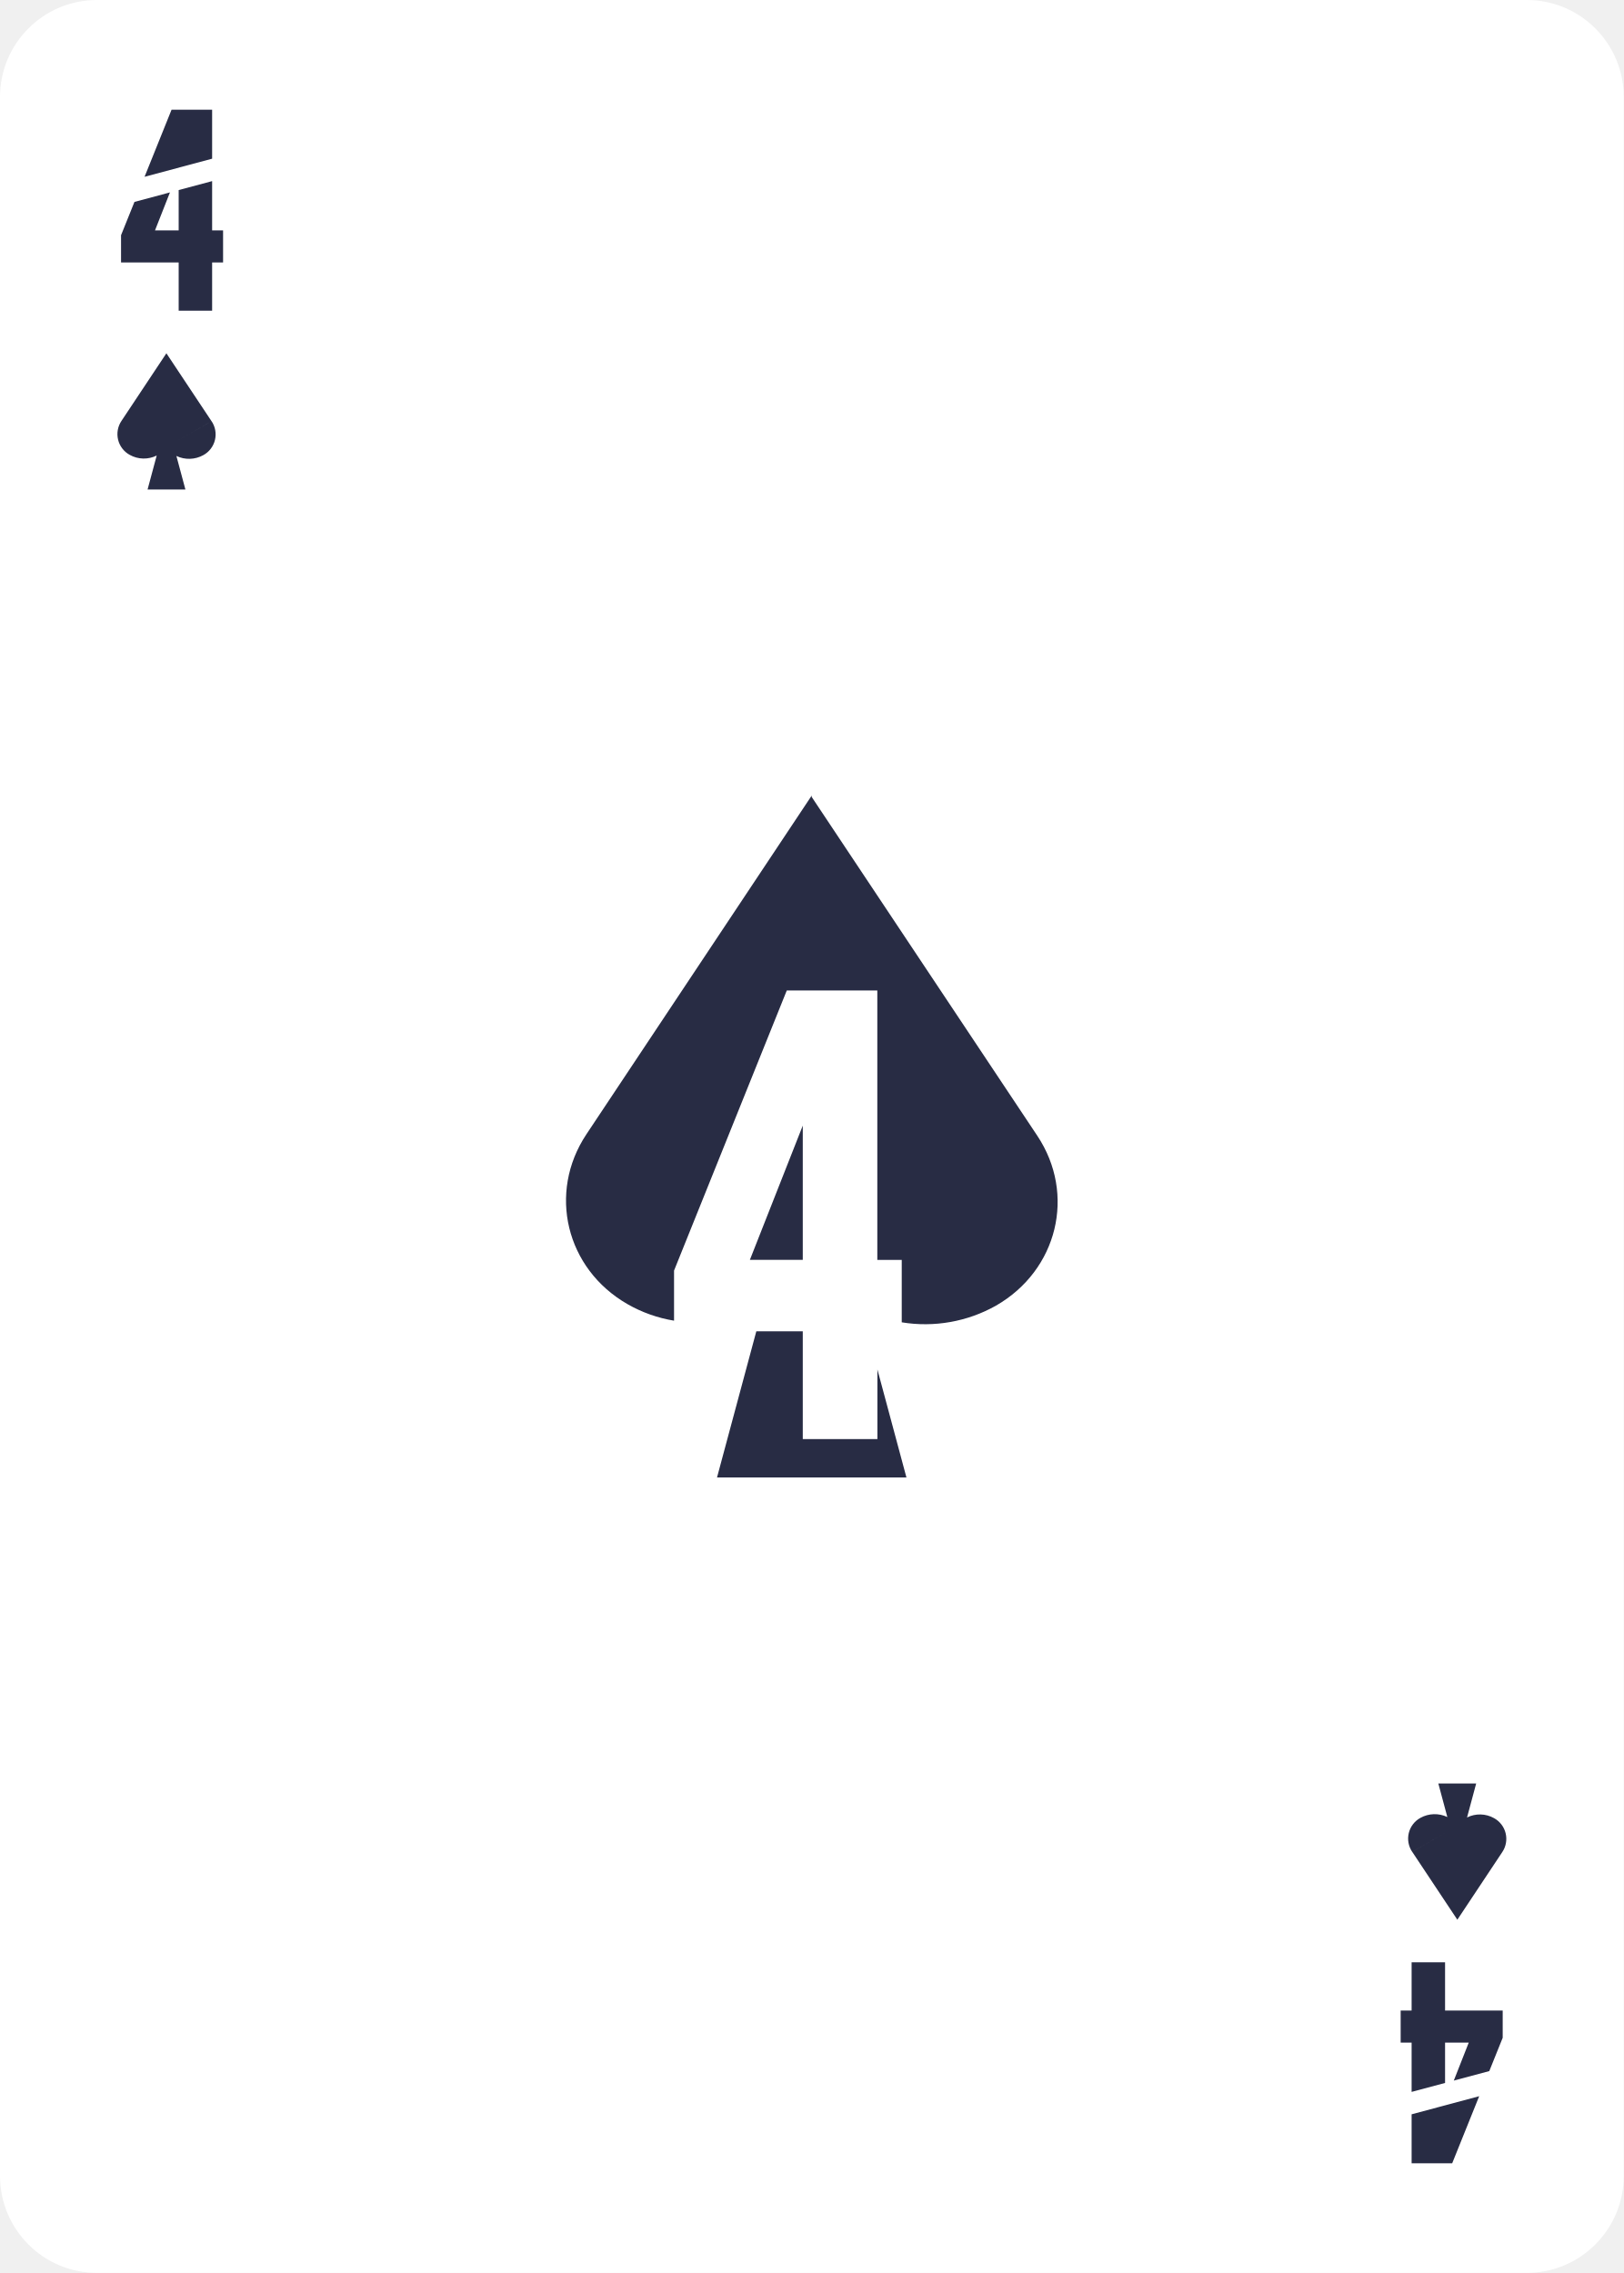
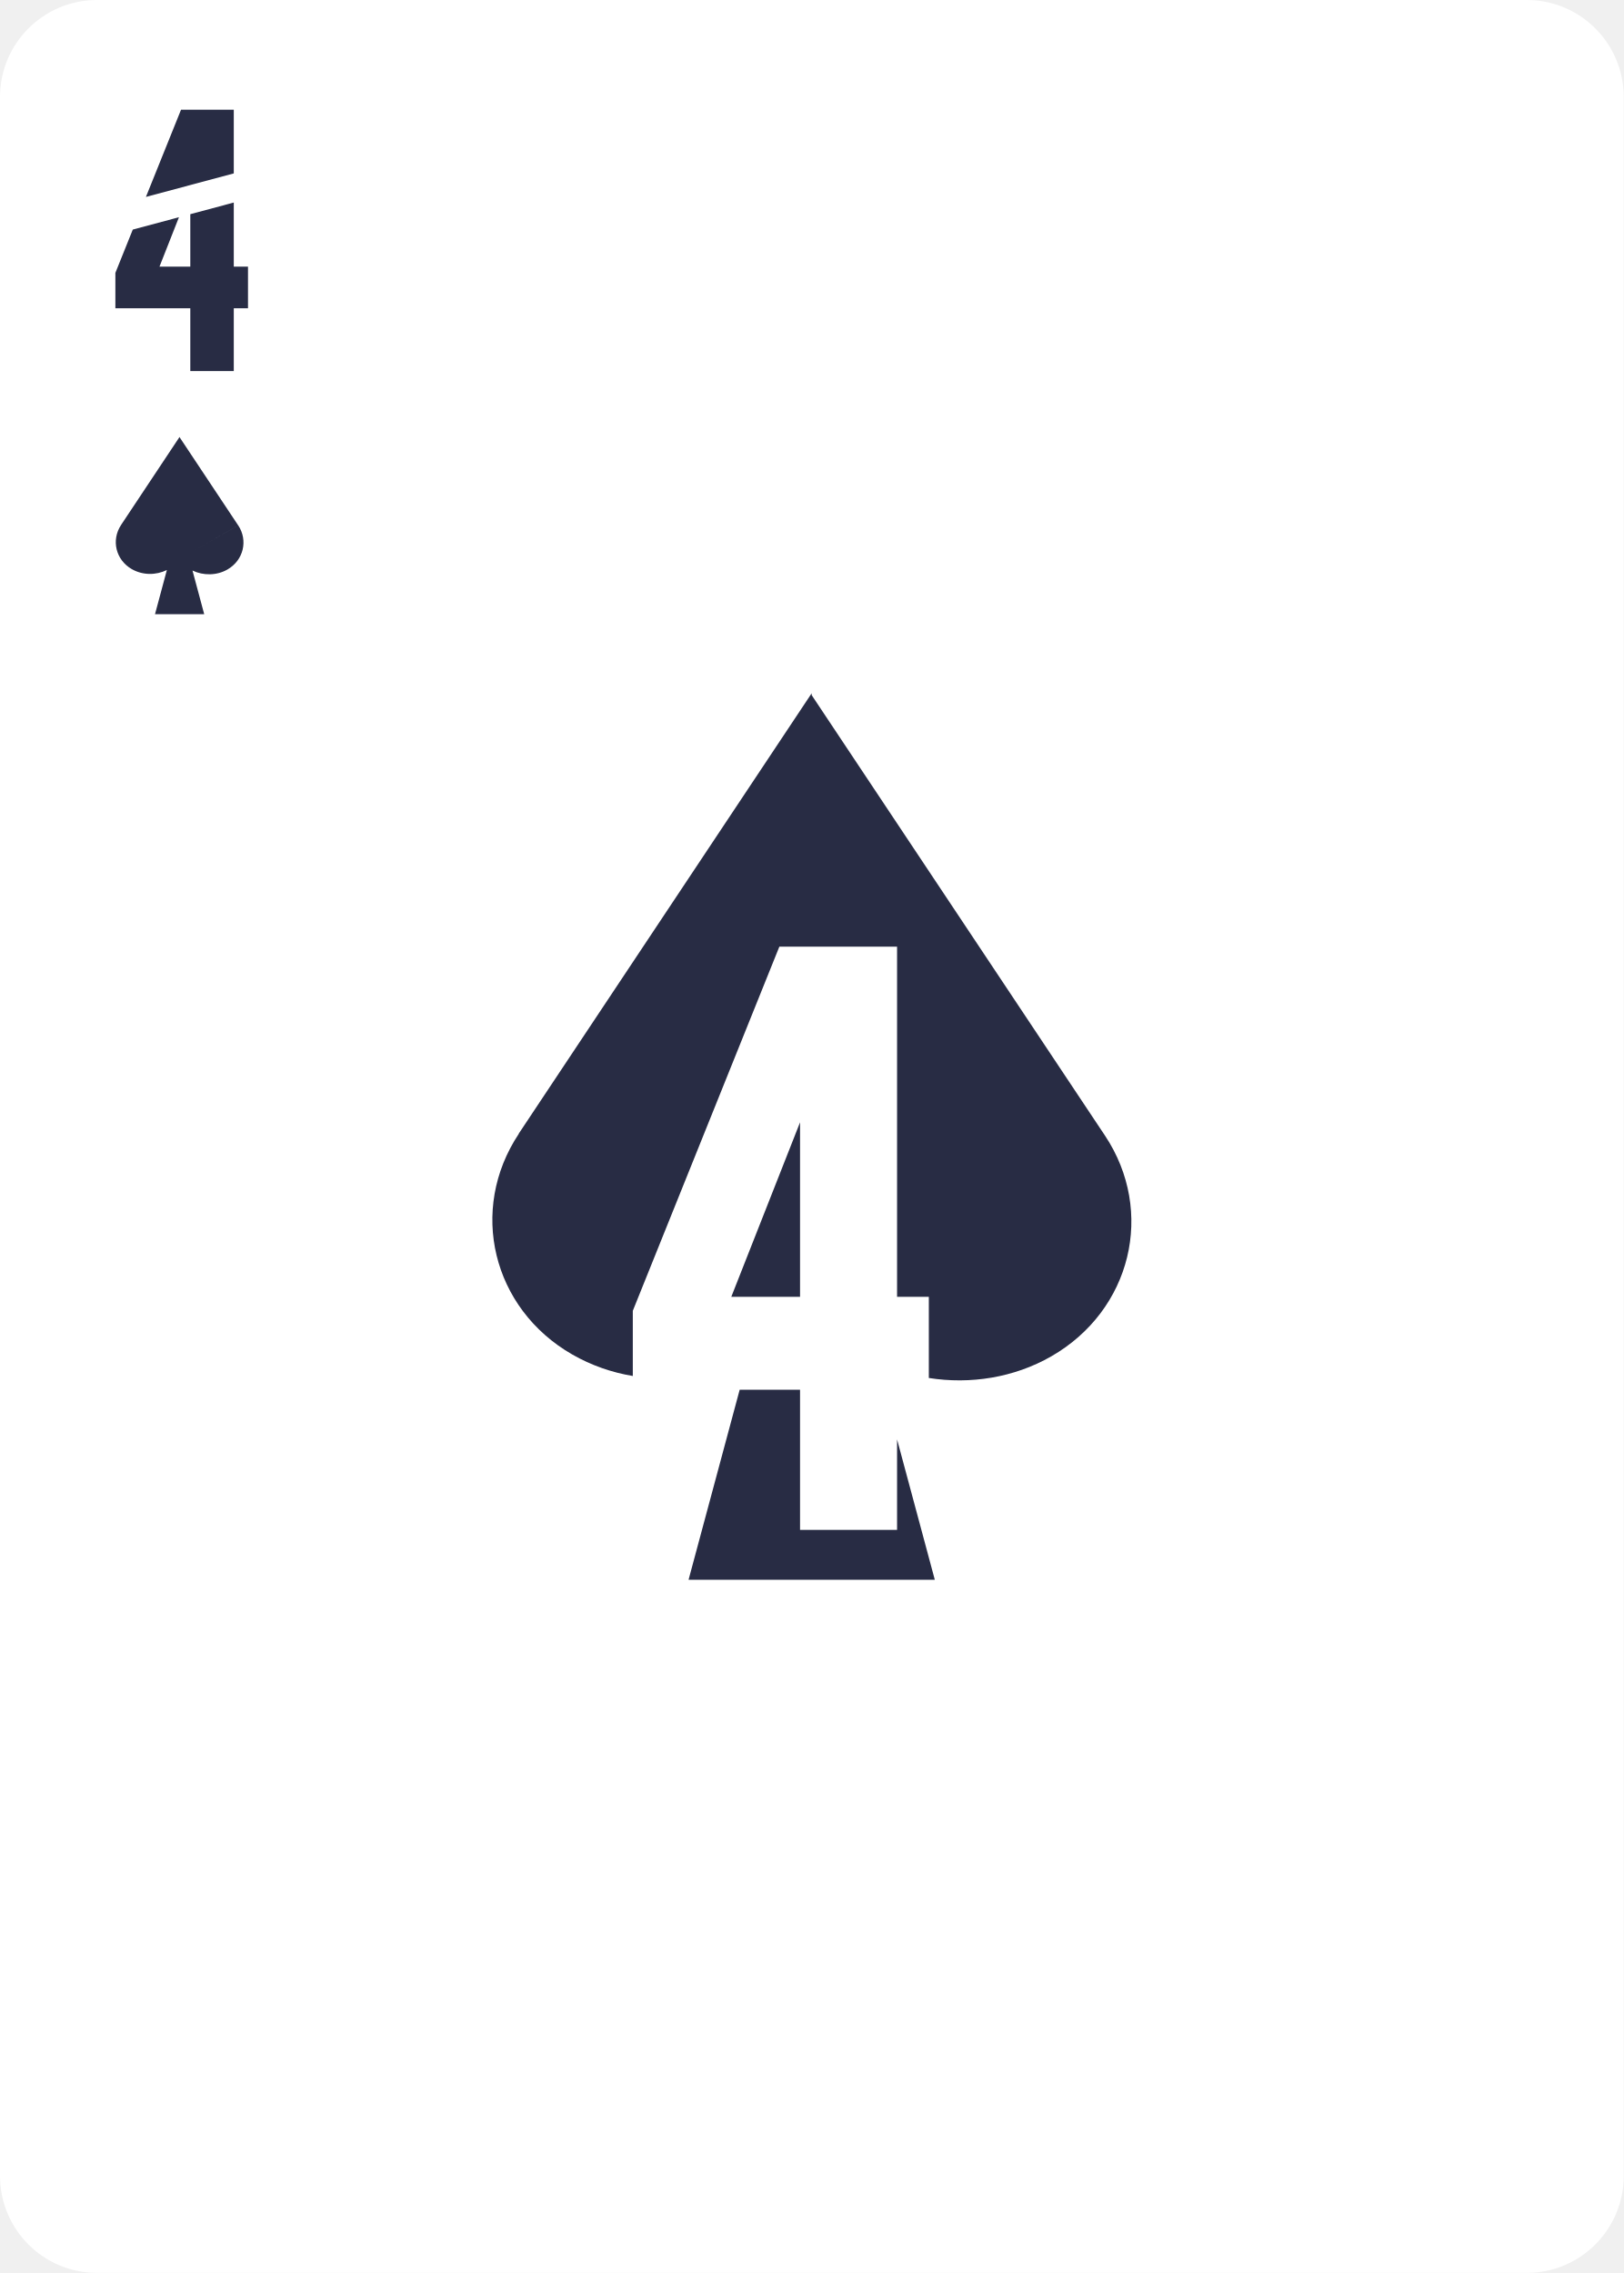
<svg xmlns="http://www.w3.org/2000/svg" viewBox="0 0 750 1050">
-   <defs>
-     <clipPath id="a">
-       <path style="fill:none" d="M-36-36h822v1122H-36z" />
-     </clipPath>
-   </defs>
-   <rect width="750" height="1049.95" rx="44.82" style="fill:#fff" data-name="Ebene 2" />
-   <g data-name="Ebene 1 Kopie 2">
-     <g style="clip-path:url(#a)">
-       <path d="m97.72 194.56-17.81 10.22 17.79-10.22-20.8-31.3v-.13l-20.79 31.3a10.92 10.92 0 0 0 3.8 15.69 13.34 13.34 0 0 0 12.47.31l-4.22 15.7h17.48l-4.16-15.5a13.55 13.55 0 0 0 12.43-.38 10.91 10.91 0 0 0 3.81-15.69M652.28 855.44l17.81-10.22-17.79 10.22 20.8 31.3v.13l20.79-31.3a10.92 10.92 0 0 0-3.8-15.69 13.34 13.34 0 0 0-12.47-.31l4.22-15.7h-17.48l4.16 15.5a13.55 13.55 0 0 0-12.43.38 10.91 10.91 0 0 0-3.81 15.69" style="fill:#282c44" />
+   <g id="uuid-9834da5b-75da-4927-ac6c-c2e3c92e0711">
+     <rect width="750" height="1049.95" rx="44.82" ry="44.82" style="fill:#fff;" />
+   </g>
+   <g id="uuid-5d1162bb-011d-4a05-8c50-a84f047adb27">
+     <g>
+       <polygon points="414.35 706.71 369.54 706.71 369.54 641.99 341.65 641.99 318.05 729.75 431.78 729.75 414.35 664.91 414.35 706.71" style="fill:#282c44;" />
+       <polygon points="369.54 518.45 337.78 599.06 369.54 599.06 369.54 518.45" style="fill:#282c44;" />
+       <path d="M510.37,524.56l-135.46-203.45v-.86l-135.32,203.45,.05,.03c-23.32,35.1-12.29,80.75,24.7,101.98,8.77,5.03,18.26,8.31,27.95,9.92v-30.11l67.69-168.21h54.37v161.75h14.67v37.49c19.11,3.02,39.34-.1,56.56-9.99,37-21.23,48.13-66.9,24.79-102.01Z" style="fill:#282c44;" />
    </g>
-     <path style="fill:#282c44" d="M405.27 664.78H370.8v-49.79h-21.46l-18.15 67.51h87.49l-13.41-49.88v32.16zM370.8 519.96l-24.43 62.01h24.43v-62.01z" />
-     <path d="m479.13 524.66-104.2-156.5v-.66L270.84 524c-17.94 27-9.45 62.12 19 78.44a64.18 64.18 0 0 0 21.5 7.64v-23.14l52.07-129.4h41.82V582h11.28v28.84a66.75 66.75 0 0 0 43.51-7.69c28.5-16.36 37.07-51.49 19.11-78.49ZM97.98 83.66 82.53 87.8v18.64H71.59l6.91-17.56-16.4 4.4-6.19 15.38v12.57h26.62v22.31h15.45v-22.31h5.06v-14.79h-5.06V83.66zM97.98 73.31V50.68H79.24L66.77 81.67l31.21-8.36zM652.02 966.34l15.45-4.14v-18.63h10.94l-6.91 17.55 16.4-4.4 6.19-15.38v-12.57h-26.62v-22.31h-15.45v22.31h-5.06v14.8h5.06v22.77zM652.02 976.69v22.63h18.74l12.47-30.99-31.21 8.36z" style="fill:#282c44" />
+     <g>
+       <polygon points="107.98 93.56 87.9 98.94 87.9 123.16 73.67 123.16 82.66 100.34 61.33 106.06 53.29 126.06 53.29 142.4 87.9 142.4 87.9 171.41 107.98 171.41 107.98 142.4 114.55 142.4 114.55 123.16 107.98 123.16 107.98 93.56" style="fill:#282c44;" />
+       <polygon points="107.98 80.1 107.98 50.68 83.62 50.68 67.4 90.97 107.98 80.1" style="fill:#282c44;" />
+     </g>
+     <path d="M110.02,242.67l-23.15,13.29h0s23.13-13.29,23.13-13.29l-27.04-40.69v-.17l-27.04,40.69h.01c-4.66,7.03-2.45,16.16,4.94,20.4,5.02,2.88,11.19,2.89,16.21,.41l-5.48,20.4h22.72l-5.41-20.15c4.99,2.4,11.2,2.36,16.16-.49,7.39-4.25,9.62-13.38,4.95-20.4" style="fill:#282c44;" />
  </g>
</svg>
